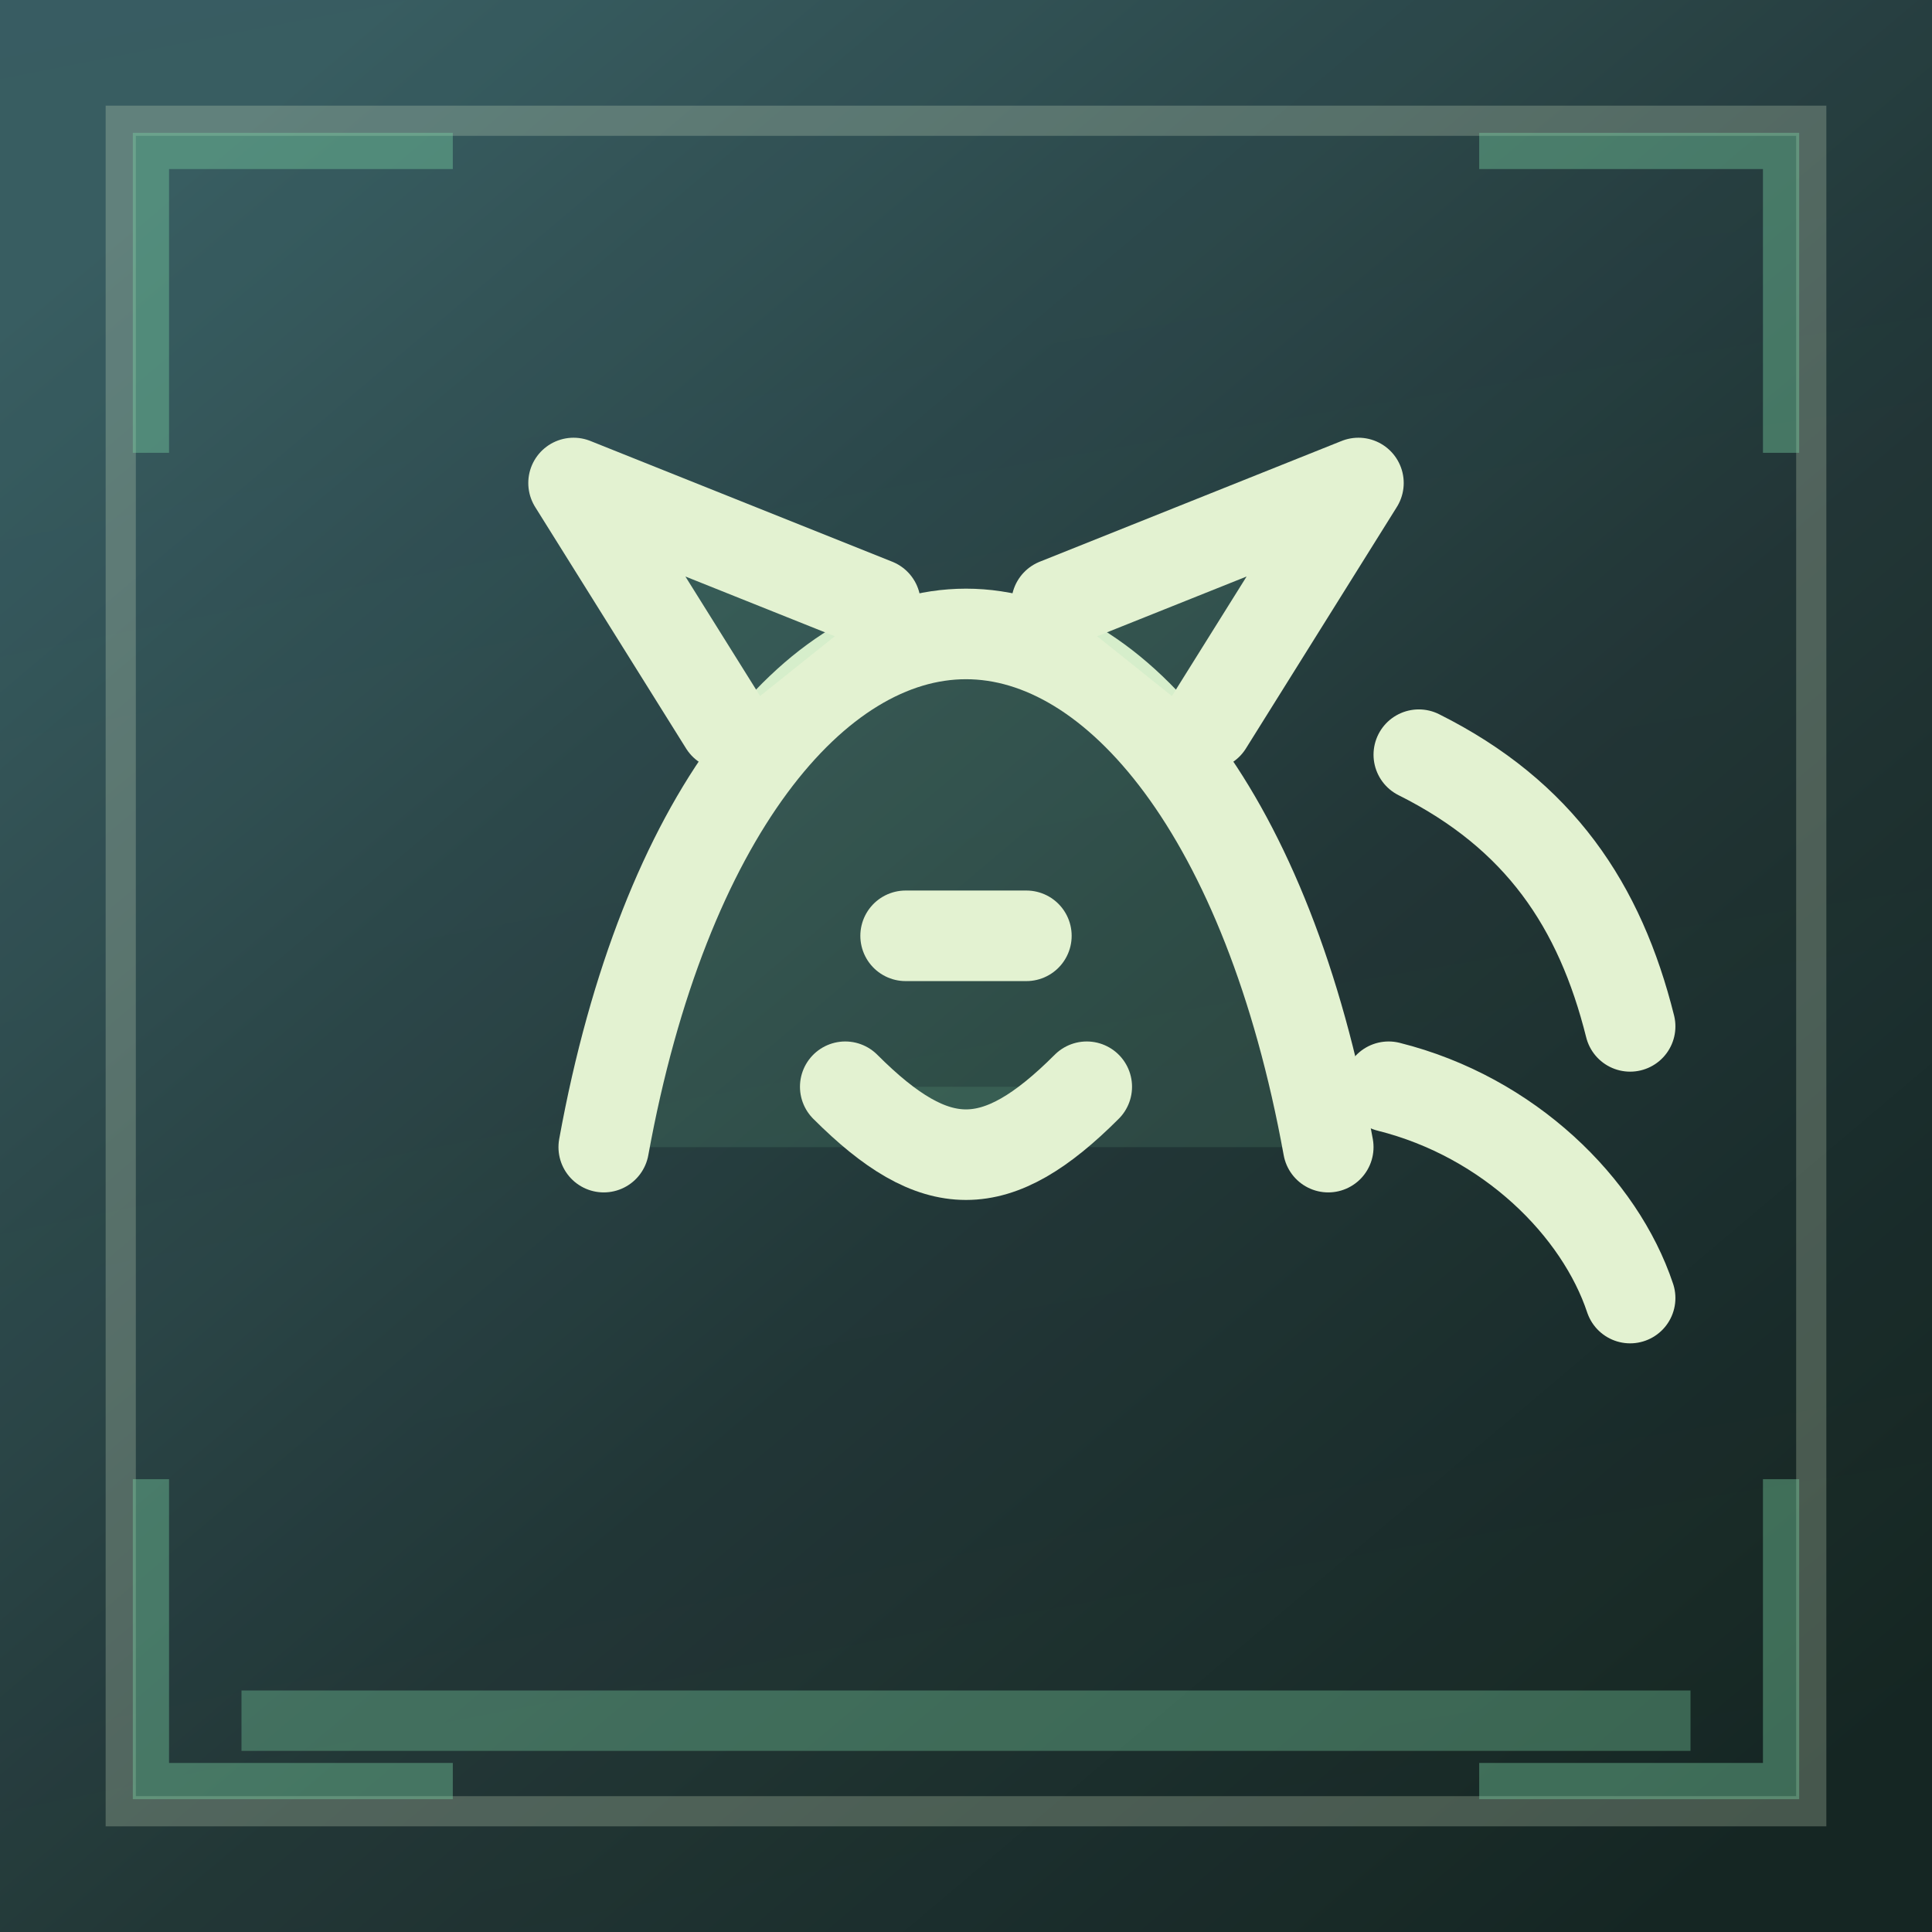
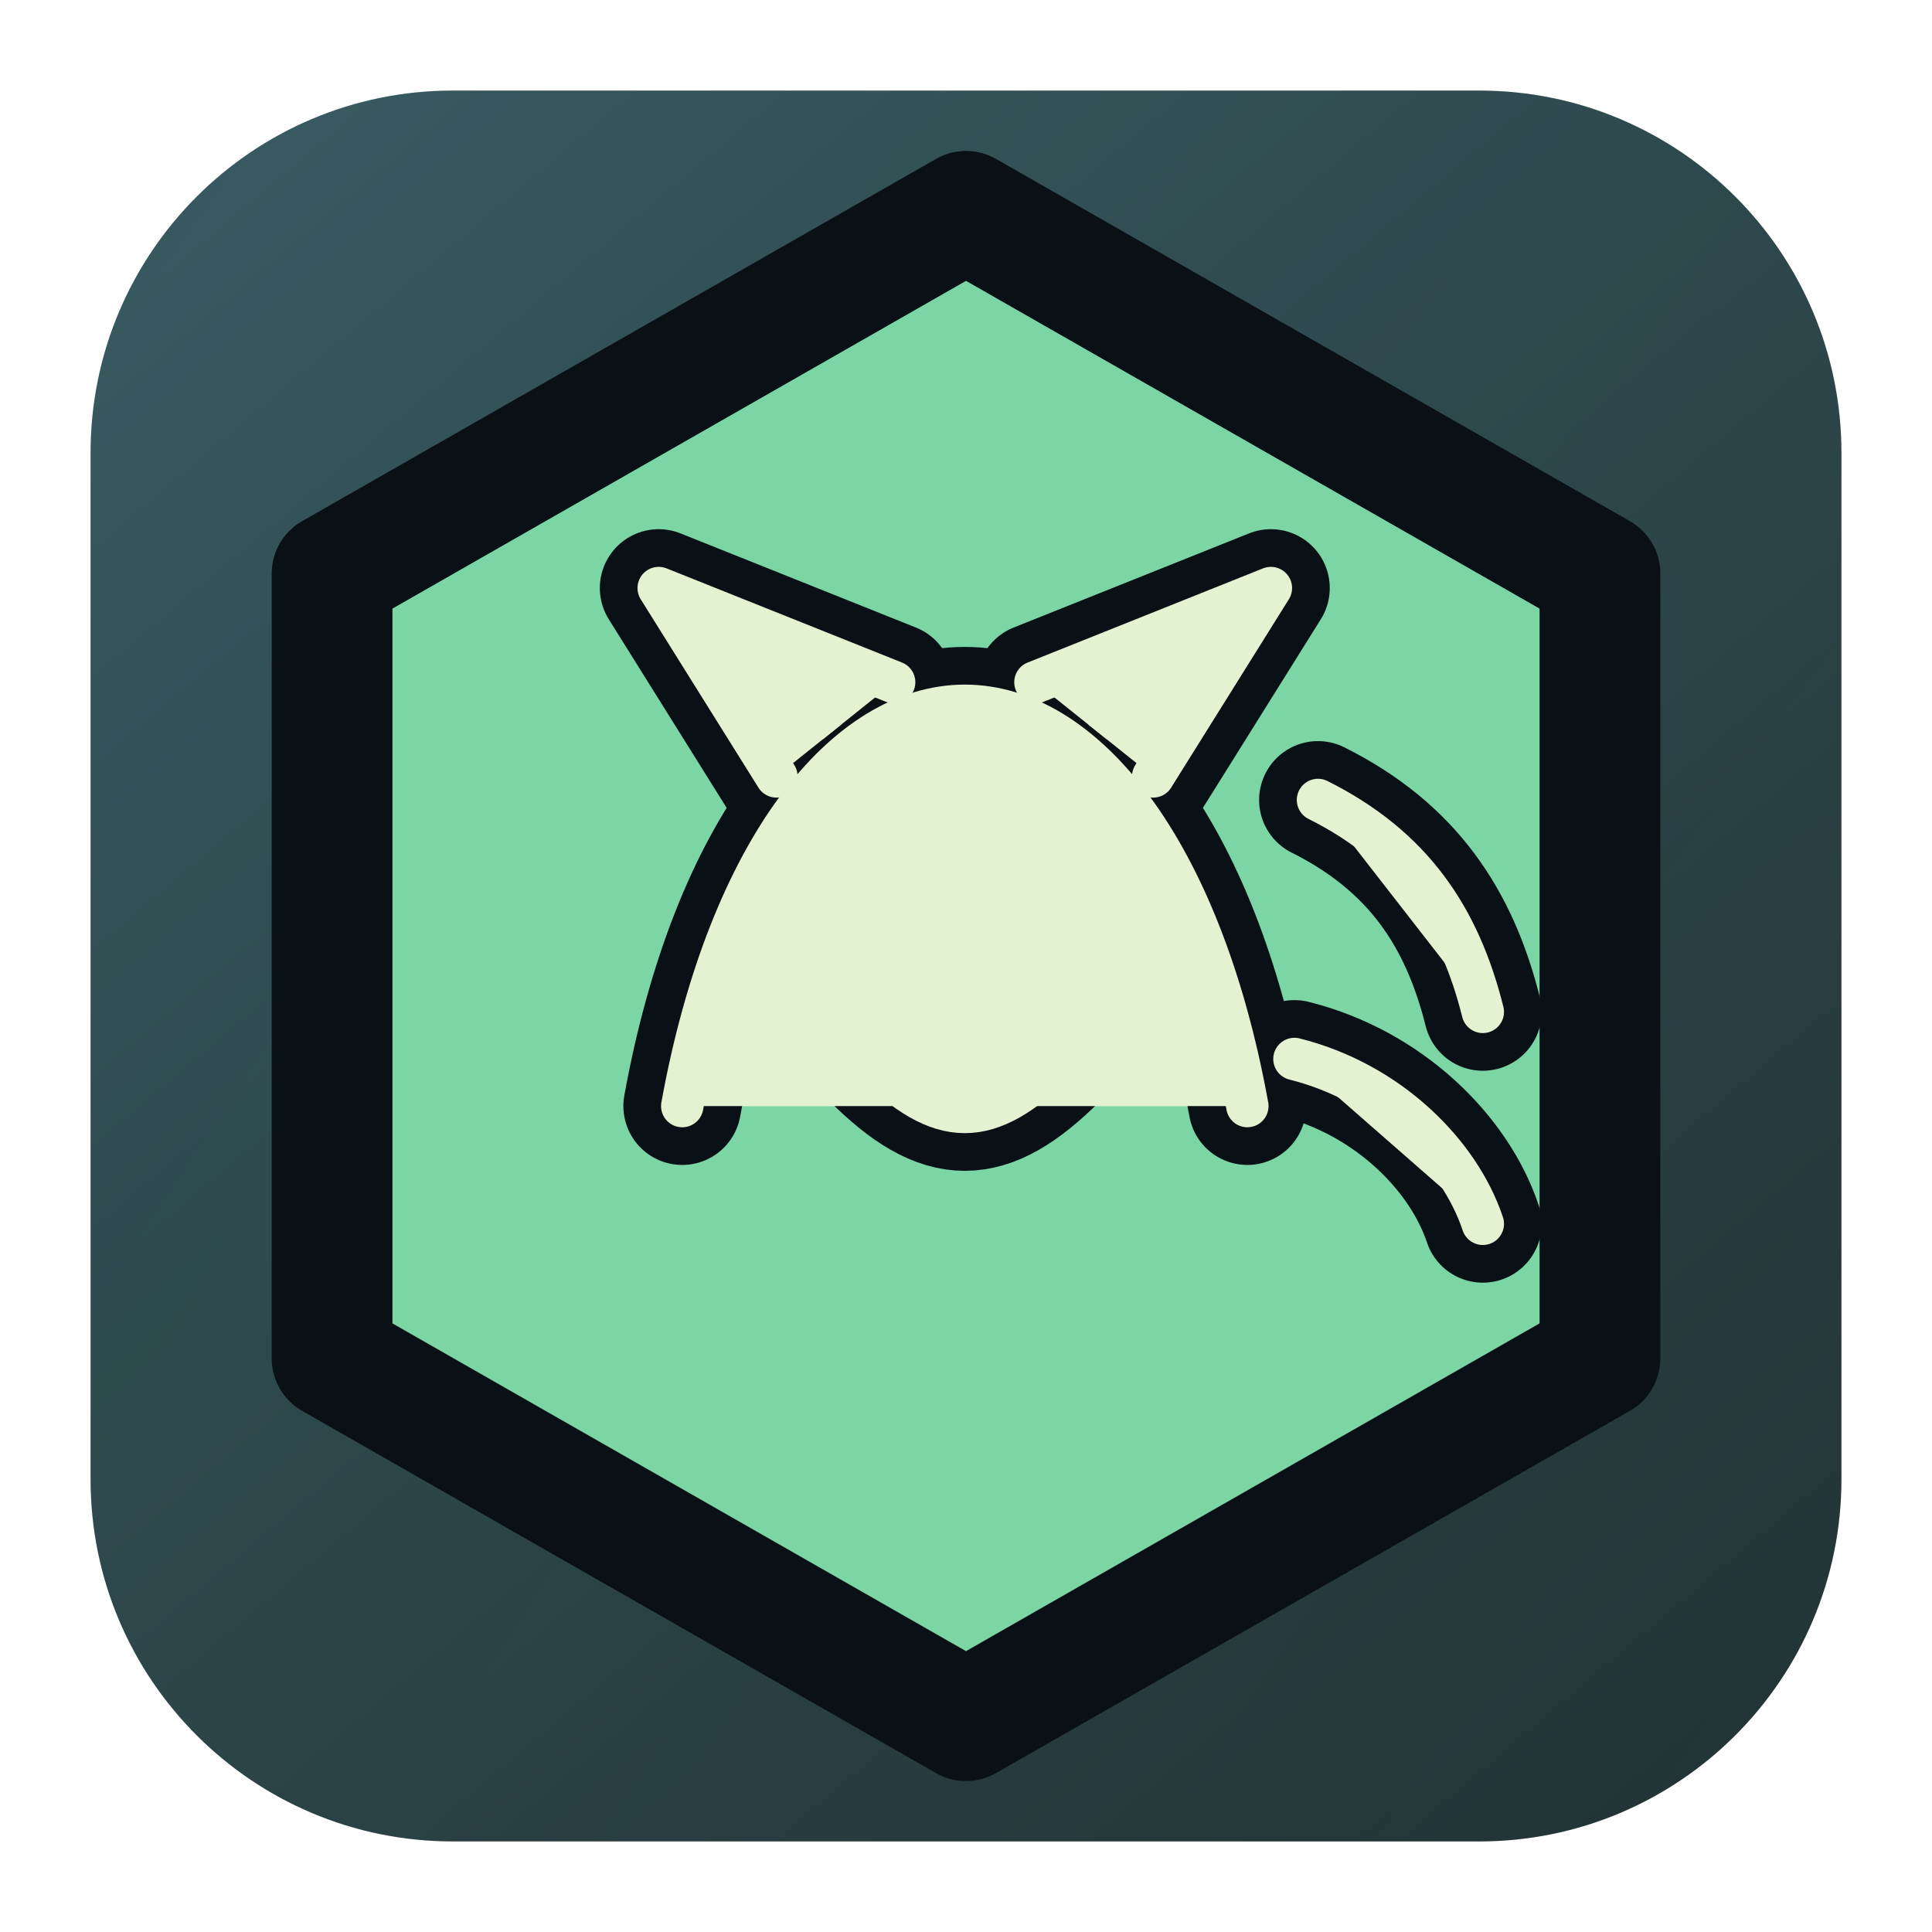
- <svg xmlns="http://www.w3.org/2000/svg" viewBox="0 0 64 64" data-icon-canvas="full" data-icon-kind="skill" data-icon-key="bear-skill-growl">
+ <svg xmlns="http://www.w3.org/2000/svg" viewBox="0 0 64 64" data-icon-canvas="full" data-icon-style="warrior-block" data-icon-kind="skill" data-icon-key="bear-skill-growl">
  <defs>
    <linearGradient id="bg" x1="8" y1="4" x2="57" y2="62" gradientUnits="userSpaceOnUse">
      <stop stop-color="#31505a" />
-       <stop offset="0.58" stop-color="#172329" />
-       <stop offset="1" stop-color="#081012" />
+       <stop offset="1" stop-color="#172329" />
    </linearGradient>
    <radialGradient id="glow" cx="0" cy="0" r="1" gradientTransform="translate(23 18) rotate(48) scale(38)">
-       <stop stop-color="#7bd5a5" stop-opacity=".42" />
+       <stop stop-color="#e3f2d1" stop-opacity=".3" />
      <stop offset="1" stop-color="#7bd5a5" stop-opacity="0" />
    </radialGradient>
  </defs>
-   <path fill="url(#bg)" d="M0 0h64v64H0z" />
-   <path fill="url(#glow)" d="M0 0h64v64H0z" />
-   <path d="M4 4h56v56H4z" fill="none" stroke="#e3f2d1" stroke-opacity=".24" />
-   <g fill="none" stroke="#7bd5a5" stroke-opacity=".4" stroke-width="1.2">
-     <path d="M5 15V5h10M49 5h10v10M5 49v10h10M59 49v10H49" />
+   <rect x="3" y="3" width="58" height="58" rx="12" fill="url(#bg)" />
+   <rect x="3" y="3" width="58" height="58" rx="12" fill="url(#glow)" />
+   <g data-icon-layer="core" fill="#7bd5a5" stroke="#091116" stroke-width="4" stroke-linejoin="round">
+     <path d="m32 7 21 12v26L32 57 11 45V19Z" />
  </g>
-   <g fill="#7bd5a5" fill-opacity=".13" stroke="#e3f2d1" stroke-width="3" stroke-linecap="round" stroke-linejoin="round">
+   <g data-icon-layer="symbol-outline" transform="translate(7 7) scale(.78)" fill="#e3f2d1" stroke="#091116" stroke-width="5" stroke-linecap="round" stroke-linejoin="round">
    <path d="M20 38c2-11 7-17 12-17s10 6 12 17" />
    <path d="M24 24l-5-8 10 4m11 4 5-8-10 4" />
    <path d="M28 36c3 3 5 3 8 0m-2-5h-4" />
    <path d="M47 25c4 2 6 5 7 9m-8 2c4 1 7 4 8 7" />
  </g>
-   <path d="M8 57h48" stroke="#7bd5a5" stroke-opacity=".36" stroke-width="2" />
+   <g data-icon-layer="highlight" transform="translate(7 7) scale(.78)" fill="#e3f2d1" stroke="#e3f2d1" stroke-width="1.8" stroke-linecap="round" stroke-linejoin="round">
+     <path d="M20 38c2-11 7-17 12-17s10 6 12 17" />
+     <path d="M24 24l-5-8 10 4m11 4 5-8-10 4" />
+     <path d="M28 36c3 3 5 3 8 0m-2-5h-4" />
+     <path d="M47 25c4 2 6 5 7 9m-8 2c4 1 7 4 8 7" />
+   </g>
</svg>
